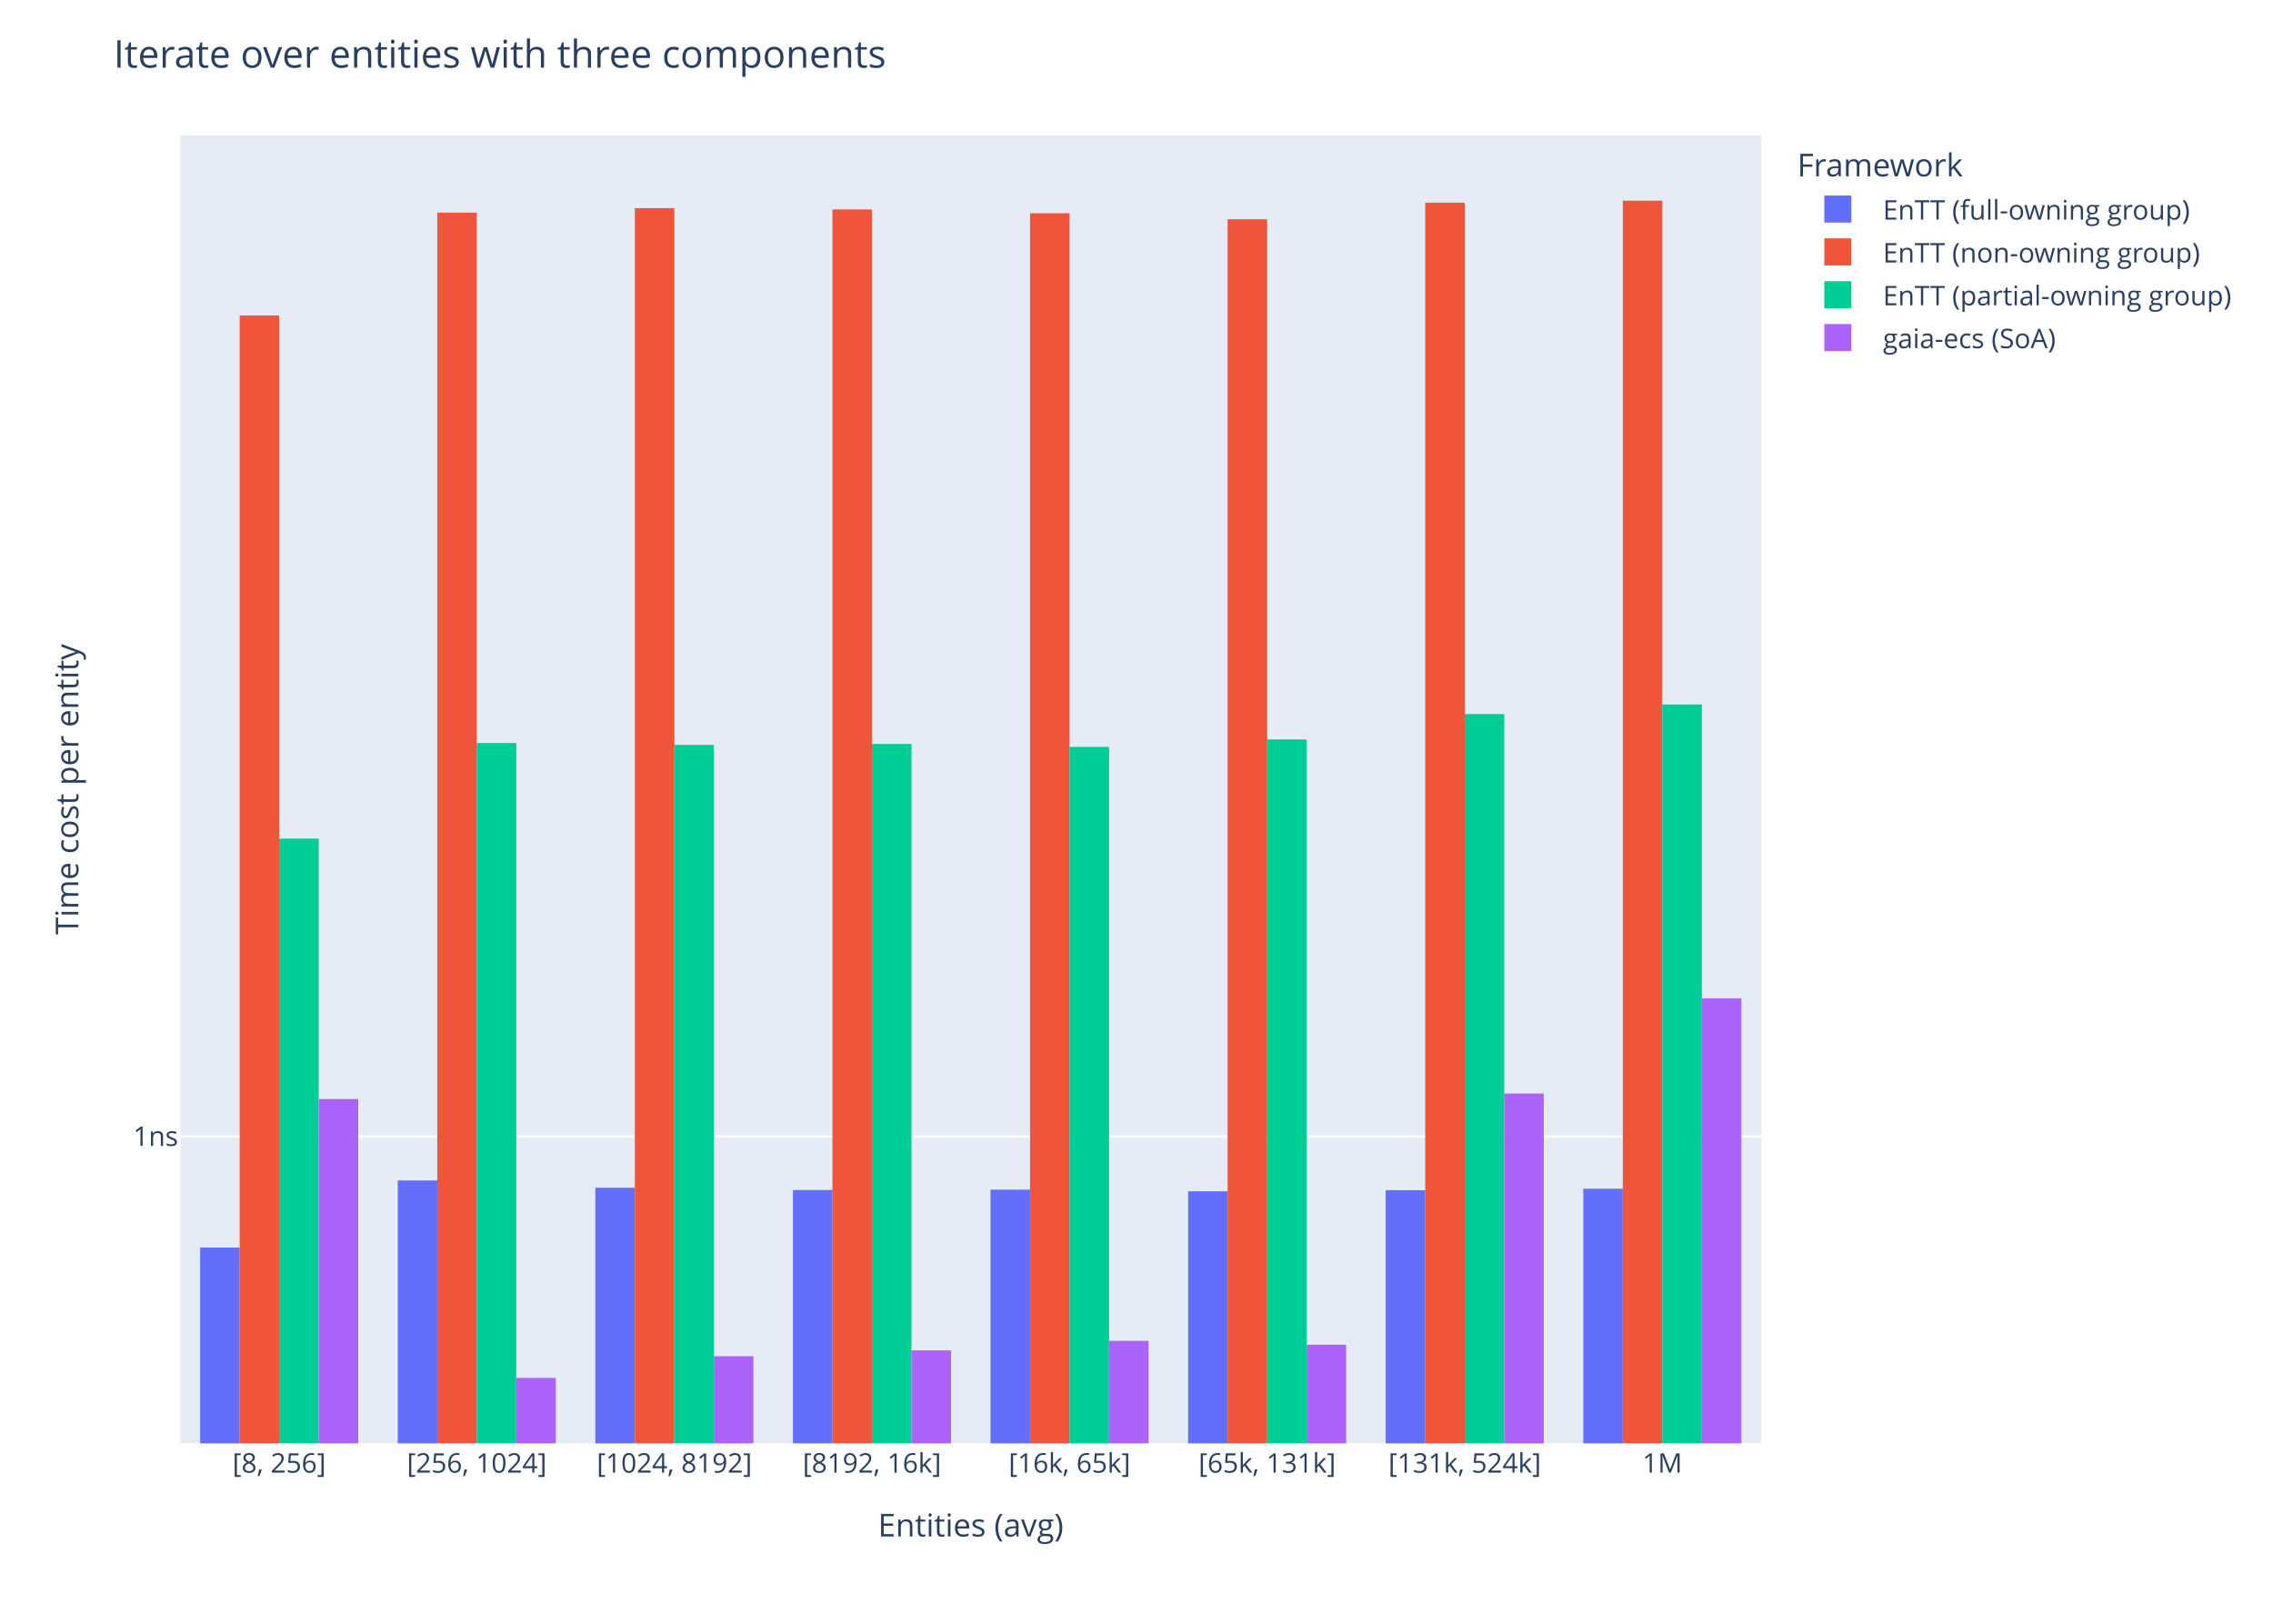
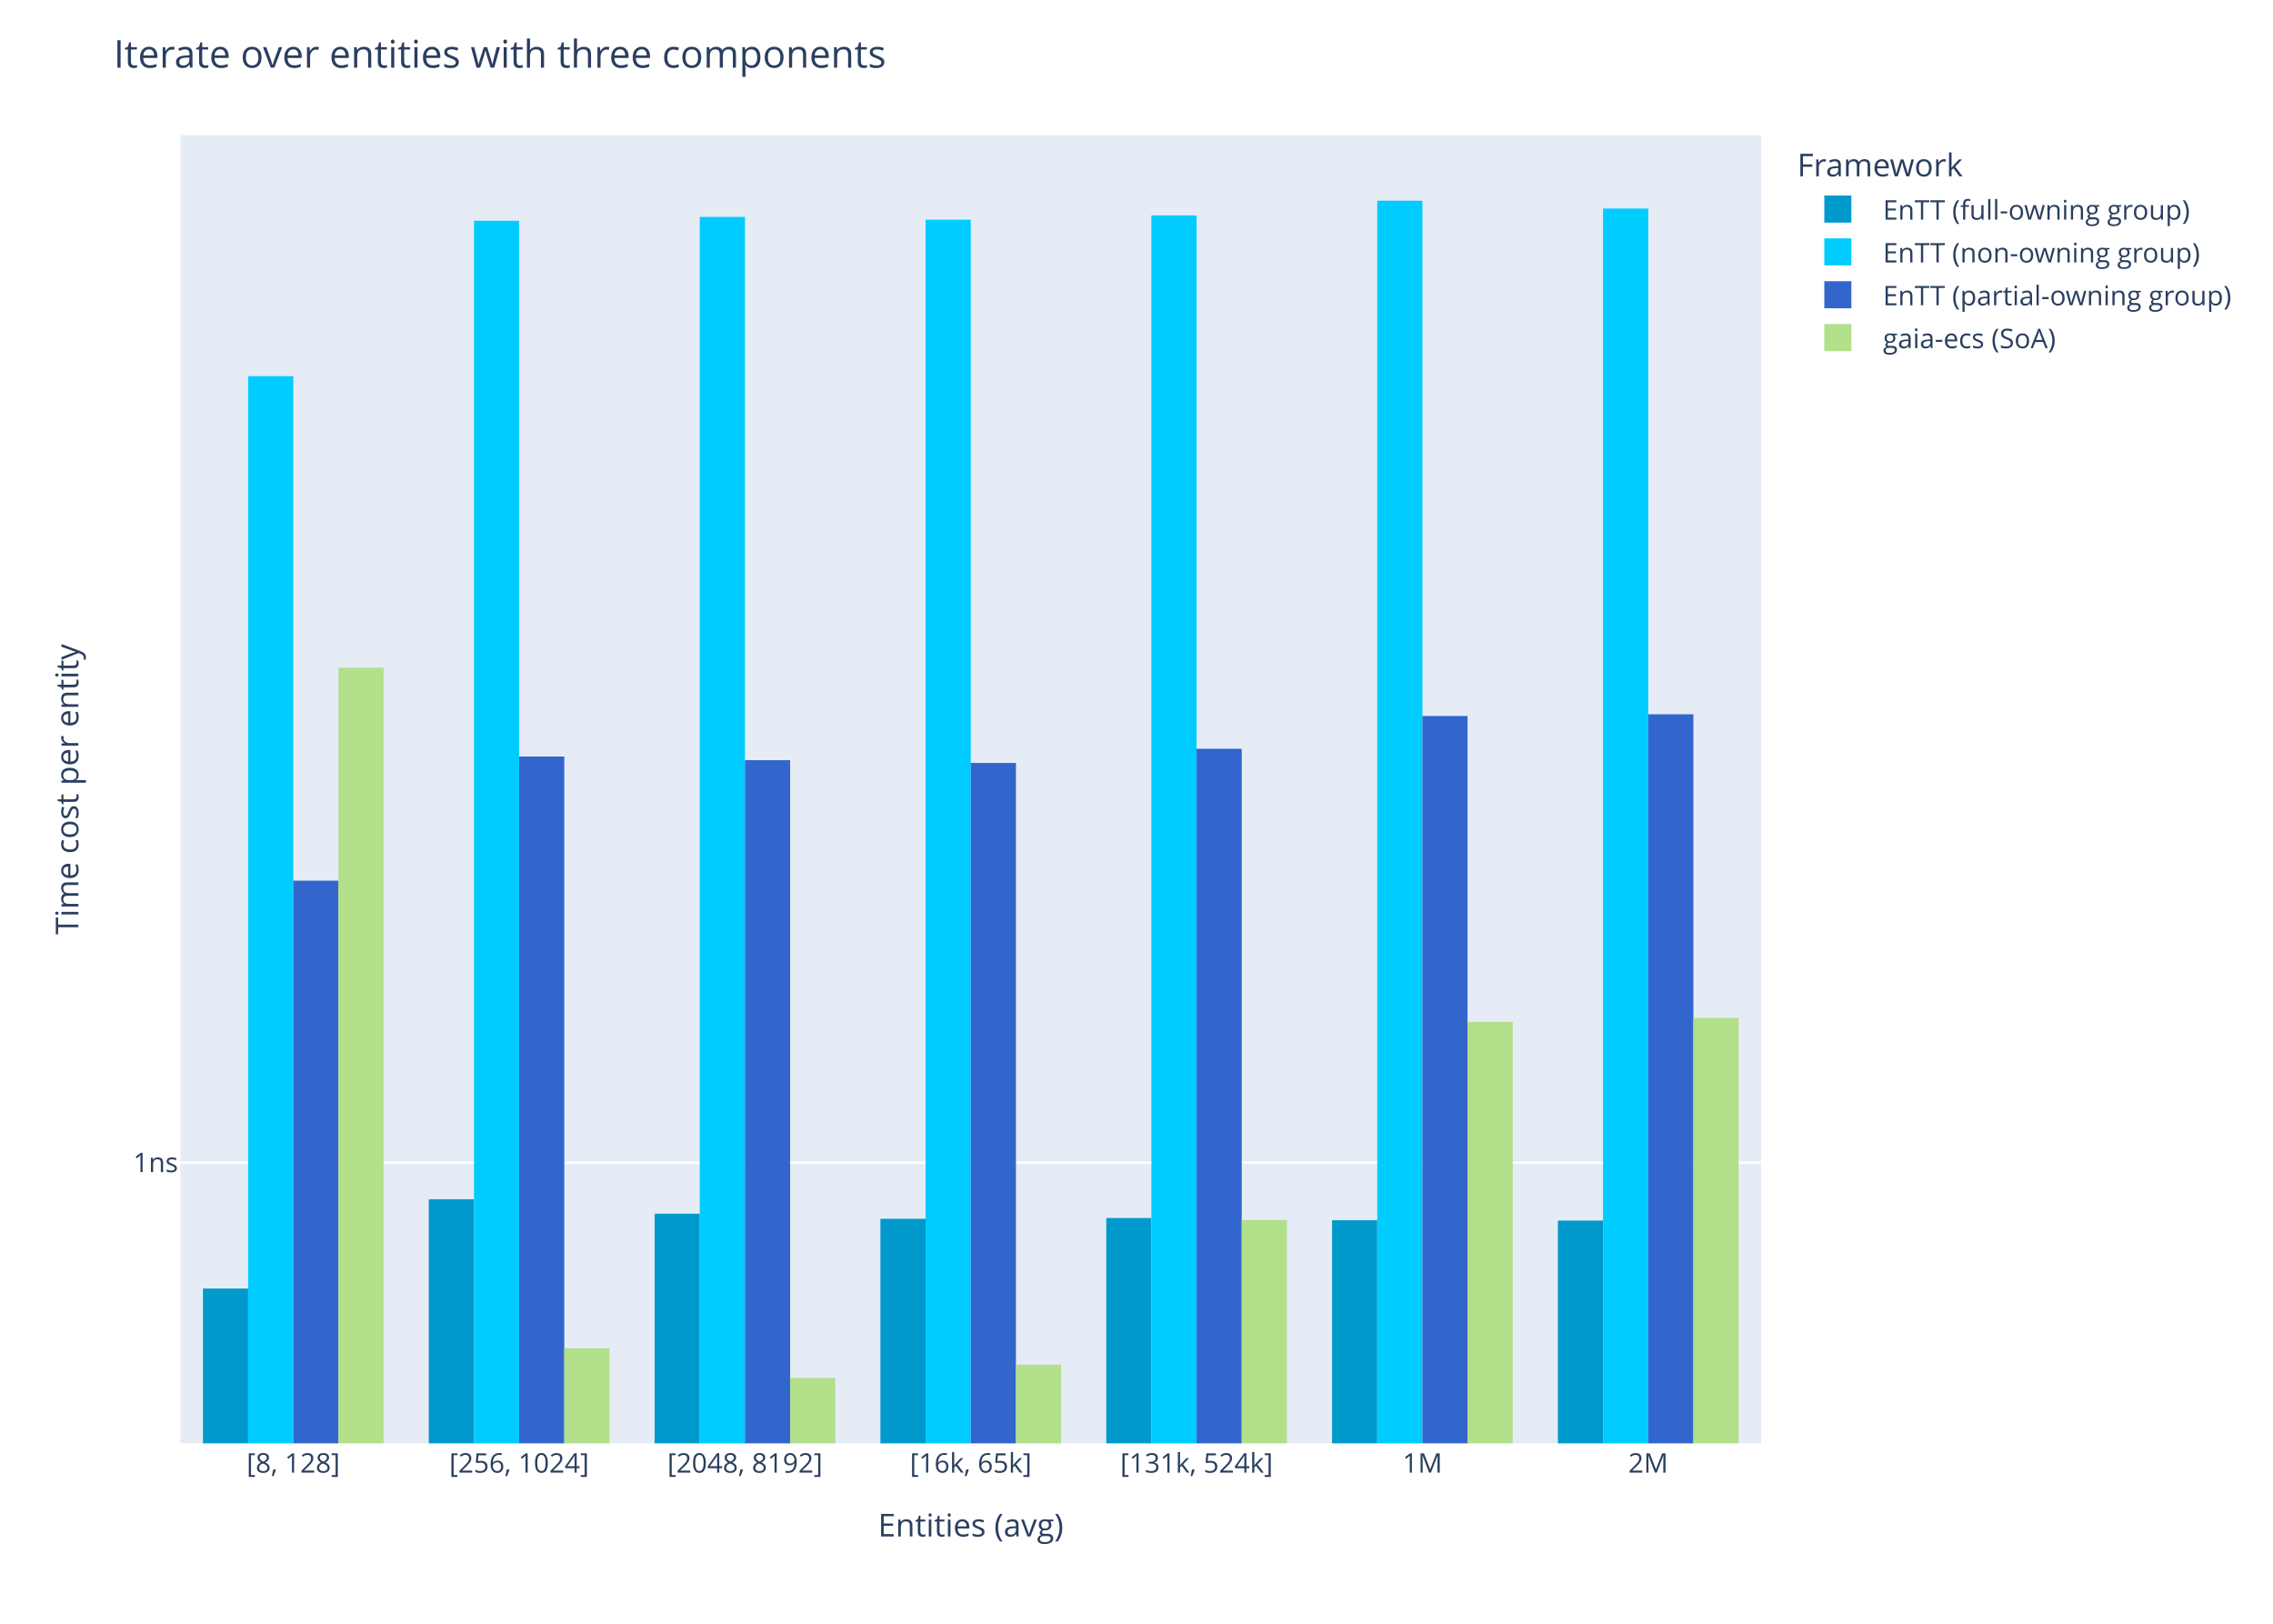
<svg xmlns="http://www.w3.org/2000/svg" class="main-svg" width="1008" height="720" style="" viewBox="0 0 1008 720">
  <rect x="0" y="0" width="1008" height="720" style="fill: rgb(255, 255, 255); fill-opacity: 1;" />
-   <defs id="defs-6d9775">
+   <defs id="defs-3dec8b">
    <g class="clips">
-       <clipPath id="clip6d9775xyplot" class="plotclip">
+       <clipPath id="clip3dec8bxyplot" class="plotclip">
        <rect width="701" height="580" />
      </clipPath>
-       <clipPath class="axesclip" id="clip6d9775x">
+       <clipPath class="axesclip" id="clip3dec8bx">
        <rect x="80" y="0" width="701" height="720" />
      </clipPath>
-       <clipPath class="axesclip" id="clip6d9775y">
+       <clipPath class="axesclip" id="clip3dec8by">
        <rect x="0" y="60" width="1008" height="580" />
      </clipPath>
-       <clipPath class="axesclip" id="clip6d9775xy">
+       <clipPath class="axesclip" id="clip3dec8bxy">
        <rect x="80" y="60" width="701" height="580" />
      </clipPath>
    </g>
    <g class="gradients" />
    <g class="patterns" />
  </defs>
  <g class="bglayer">
    <rect class="bg" x="80" y="60" width="701" height="580" style="fill: rgb(229, 236, 246); fill-opacity: 1; stroke-width: 0;" />
  </g>
  <g class="layer-below">
    <g class="imagelayer" />
    <g class="shapelayer" />
  </g>
  <g class="cartesianlayer">
    <g class="subplot xy">
      <g class="layer-subplot">
        <g class="shapelayer" />
        <g class="imagelayer" />
      </g>
      <g class="minor-gridlayer">
        <g class="x" />
        <g class="y" />
      </g>
      <g class="gridlayer">
        <g class="x" />
        <g class="y">
-           <path class="ygrid crisp" transform="translate(0,503.92)" d="M80,0h701" style="stroke: rgb(255, 255, 255); stroke-opacity: 1; stroke-width: 1px;" />
+           <path class="ygrid crisp" transform="translate(0,515.55)" d="M80,0h701" style="stroke: rgb(255, 255, 255); stroke-opacity: 1; stroke-width: 1px;" />
        </g>
      </g>
      <g class="zerolinelayer" />
      <path class="xlines-below" />
      <path class="ylines-below" />
      <g class="overlines-below" />
      <g class="xaxislayer-below" />
      <g class="yaxislayer-below" />
      <g class="overaxes-below" />
-       <g class="plot" transform="translate(80,60)" clip-path="url(#clip6d9775xyplot)">
+       <g class="plot" transform="translate(80,60)" clip-path="url(#clip3dec8bxyplot)">
        <g class="barlayer mlayer">
          <g class="trace bars" style="opacity: 1;">
            <g class="points">
              <g class="point">
-                 <path d="M8.76,6090V493.2H26.29V6090Z" style="vector-effect: none; opacity: 1; stroke-width: 0px; fill: rgb(99, 110, 250); fill-opacity: 1;" />
-               </g>
-               <g class="point">
-                 <path d="M96.39,6090V463.44H113.91V6090Z" style="vector-effect: none; opacity: 1; stroke-width: 0px; fill: rgb(99, 110, 250); fill-opacity: 1;" />
-               </g>
-               <g class="point">
-                 <path d="M184.01,6090V466.68H201.54V6090Z" style="vector-effect: none; opacity: 1; stroke-width: 0px; fill: rgb(99, 110, 250); fill-opacity: 1;" />
-               </g>
-               <g class="point">
-                 <path d="M271.64,6090V467.67H289.16V6090Z" style="vector-effect: none; opacity: 1; stroke-width: 0px; fill: rgb(99, 110, 250); fill-opacity: 1;" />
-               </g>
-               <g class="point">
-                 <path d="M359.26,6090V467.51H376.79V6090Z" style="vector-effect: none; opacity: 1; stroke-width: 0px; fill: rgb(99, 110, 250); fill-opacity: 1;" />
-               </g>
-               <g class="point">
-                 <path d="M446.89,6090V468.24H464.41V6090Z" style="vector-effect: none; opacity: 1; stroke-width: 0px; fill: rgb(99, 110, 250); fill-opacity: 1;" />
-               </g>
-               <g class="point">
-                 <path d="M534.51,6090V467.77H552.04V6090Z" style="vector-effect: none; opacity: 1; stroke-width: 0px; fill: rgb(99, 110, 250); fill-opacity: 1;" />
-               </g>
-               <g class="point">
-                 <path d="M622.14,6090V467.08H639.66V6090Z" style="vector-effect: none; opacity: 1; stroke-width: 0px; fill: rgb(99, 110, 250); fill-opacity: 1;" />
-               </g>
-             </g>
-           </g>
-           <g class="trace bars" style="opacity: 1;">
-             <g class="points">
-               <g class="point">
-                 <path d="M26.29,6090V79.88H43.81V6090Z" style="vector-effect: none; opacity: 1; stroke-width: 0px; fill: rgb(239, 85, 59); fill-opacity: 1;" />
-               </g>
-               <g class="point">
-                 <path d="M113.91,6090V34.26H131.44V6090Z" style="vector-effect: none; opacity: 1; stroke-width: 0px; fill: rgb(239, 85, 59); fill-opacity: 1;" />
-               </g>
-               <g class="point">
-                 <path d="M201.54,6090V32.3H219.06V6090Z" style="vector-effect: none; opacity: 1; stroke-width: 0px; fill: rgb(239, 85, 59); fill-opacity: 1;" />
-               </g>
-               <g class="point">
-                 <path d="M289.16,6090V32.87H306.69V6090Z" style="vector-effect: none; opacity: 1; stroke-width: 0px; fill: rgb(239, 85, 59); fill-opacity: 1;" />
-               </g>
-               <g class="point">
-                 <path d="M376.79,6090V34.56H394.31V6090Z" style="vector-effect: none; opacity: 1; stroke-width: 0px; fill: rgb(239, 85, 59); fill-opacity: 1;" />
-               </g>
-               <g class="point">
-                 <path d="M464.41,6090V37.22H481.94V6090Z" style="vector-effect: none; opacity: 1; stroke-width: 0px; fill: rgb(239, 85, 59); fill-opacity: 1;" />
-               </g>
-               <g class="point">
-                 <path d="M552.04,6090V29.85H569.56V6090Z" style="vector-effect: none; opacity: 1; stroke-width: 0px; fill: rgb(239, 85, 59); fill-opacity: 1;" />
-               </g>
-               <g class="point">
-                 <path d="M639.66,6090V29H657.19V6090Z" style="vector-effect: none; opacity: 1; stroke-width: 0px; fill: rgb(239, 85, 59); fill-opacity: 1;" />
-               </g>
-             </g>
-           </g>
-           <g class="trace bars" style="opacity: 1;">
-             <g class="points">
-               <g class="point">
-                 <path d="M43.81,6090V311.87H61.34V6090Z" style="vector-effect: none; opacity: 1; stroke-width: 0px; fill: rgb(0, 204, 150); fill-opacity: 1;" />
-               </g>
-               <g class="point">
-                 <path d="M131.44,6090V269.48H148.96V6090Z" style="vector-effect: none; opacity: 1; stroke-width: 0px; fill: rgb(0, 204, 150); fill-opacity: 1;" />
-               </g>
-               <g class="point">
-                 <path d="M219.06,6090V270.3H236.59V6090Z" style="vector-effect: none; opacity: 1; stroke-width: 0px; fill: rgb(0, 204, 150); fill-opacity: 1;" />
-               </g>
-               <g class="point">
-                 <path d="M306.69,6090V269.91H324.21V6090Z" style="vector-effect: none; opacity: 1; stroke-width: 0px; fill: rgb(0, 204, 150); fill-opacity: 1;" />
-               </g>
-               <g class="point">
-                 <path d="M394.31,6090V271.19H411.84V6090Z" style="vector-effect: none; opacity: 1; stroke-width: 0px; fill: rgb(0, 204, 150); fill-opacity: 1;" />
-               </g>
-               <g class="point">
-                 <path d="M481.94,6090V267.89H499.46V6090Z" style="vector-effect: none; opacity: 1; stroke-width: 0px; fill: rgb(0, 204, 150); fill-opacity: 1;" />
-               </g>
-               <g class="point">
-                 <path d="M569.56,6090V256.61H587.09V6090Z" style="vector-effect: none; opacity: 1; stroke-width: 0px; fill: rgb(0, 204, 150); fill-opacity: 1;" />
-               </g>
-               <g class="point">
-                 <path d="M657.19,6090V252.37H674.71V6090Z" style="vector-effect: none; opacity: 1; stroke-width: 0px; fill: rgb(0, 204, 150); fill-opacity: 1;" />
-               </g>
-             </g>
-           </g>
-           <g class="trace bars" style="opacity: 1;">
-             <g class="points">
-               <g class="point">
-                 <path d="M61.34,6090V427.33H78.86V6090Z" style="vector-effect: none; opacity: 1; stroke-width: 0px; fill: rgb(171, 99, 250); fill-opacity: 1;" />
-               </g>
-               <g class="point">
-                 <path d="M148.96,6090V551H166.49V6090Z" style="vector-effect: none; opacity: 1; stroke-width: 0px; fill: rgb(171, 99, 250); fill-opacity: 1;" />
-               </g>
-               <g class="point">
-                 <path d="M236.59,6090V541.35H254.11V6090Z" style="vector-effect: none; opacity: 1; stroke-width: 0px; fill: rgb(171, 99, 250); fill-opacity: 1;" />
-               </g>
-               <g class="point">
-                 <path d="M324.21,6090V538.77H341.74V6090Z" style="vector-effect: none; opacity: 1; stroke-width: 0px; fill: rgb(171, 99, 250); fill-opacity: 1;" />
-               </g>
-               <g class="point">
-                 <path d="M411.84,6090V534.56H429.36V6090Z" style="vector-effect: none; opacity: 1; stroke-width: 0px; fill: rgb(171, 99, 250); fill-opacity: 1;" />
-               </g>
-               <g class="point">
-                 <path d="M499.46,6090V536.27H516.99V6090Z" style="vector-effect: none; opacity: 1; stroke-width: 0px; fill: rgb(171, 99, 250); fill-opacity: 1;" />
-               </g>
-               <g class="point">
-                 <path d="M587.09,6090V424.89H604.61V6090Z" style="vector-effect: none; opacity: 1; stroke-width: 0px; fill: rgb(171, 99, 250); fill-opacity: 1;" />
-               </g>
-               <g class="point">
-                 <path d="M674.71,6090V382.68H692.24V6090Z" style="vector-effect: none; opacity: 1; stroke-width: 0px; fill: rgb(171, 99, 250); fill-opacity: 1;" />
+                 <path d="M10.01,6090V511.37H30.04V6090Z" style="vector-effect: none; opacity: 1; stroke-width: 0px; fill: rgb(0, 153, 204); fill-opacity: 1;" />
+               </g>
+               <g class="point">
+                 <path d="M110.16,6090V471.78H130.19V6090Z" style="vector-effect: none; opacity: 1; stroke-width: 0px; fill: rgb(0, 153, 204); fill-opacity: 1;" />
+               </g>
+               <g class="point">
+                 <path d="M210.3,6090V478.2H230.33V6090Z" style="vector-effect: none; opacity: 1; stroke-width: 0px; fill: rgb(0, 153, 204); fill-opacity: 1;" />
+               </g>
+               <g class="point">
+                 <path d="M310.44,6090V480.44H330.47V6090Z" style="vector-effect: none; opacity: 1; stroke-width: 0px; fill: rgb(0, 153, 204); fill-opacity: 1;" />
+               </g>
+               <g class="point">
+                 <path d="M410.59,6090V480.09H430.61V6090Z" style="vector-effect: none; opacity: 1; stroke-width: 0px; fill: rgb(0, 153, 204); fill-opacity: 1;" />
+               </g>
+               <g class="point">
+                 <path d="M510.73,6090V481.06H530.76V6090Z" style="vector-effect: none; opacity: 1; stroke-width: 0px; fill: rgb(0, 153, 204); fill-opacity: 1;" />
+               </g>
+               <g class="point">
+                 <path d="M610.87,6090V481.24H630.9V6090Z" style="vector-effect: none; opacity: 1; stroke-width: 0px; fill: rgb(0, 153, 204); fill-opacity: 1;" />
+               </g>
+             </g>
+           </g>
+           <g class="trace bars" style="opacity: 1;">
+             <g class="points">
+               <g class="point">
+                 <path d="M30.04,6090V106.82H50.07V6090Z" style="vector-effect: none; opacity: 1; stroke-width: 0px; fill: rgb(0, 204, 255); fill-opacity: 1;" />
+               </g>
+               <g class="point">
+                 <path d="M130.19,6090V37.89H150.21V6090Z" style="vector-effect: none; opacity: 1; stroke-width: 0px; fill: rgb(0, 204, 255); fill-opacity: 1;" />
+               </g>
+               <g class="point">
+                 <path d="M230.33,6090V36.18H250.36V6090Z" style="vector-effect: none; opacity: 1; stroke-width: 0px; fill: rgb(0, 204, 255); fill-opacity: 1;" />
+               </g>
+               <g class="point">
+                 <path d="M330.47,6090V37.41H350.5V6090Z" style="vector-effect: none; opacity: 1; stroke-width: 0px; fill: rgb(0, 204, 255); fill-opacity: 1;" />
+               </g>
+               <g class="point">
+                 <path d="M430.61,6090V35.51H450.64V6090Z" style="vector-effect: none; opacity: 1; stroke-width: 0px; fill: rgb(0, 204, 255); fill-opacity: 1;" />
+               </g>
+               <g class="point">
+                 <path d="M530.76,6090V29H550.79V6090Z" style="vector-effect: none; opacity: 1; stroke-width: 0px; fill: rgb(0, 204, 255); fill-opacity: 1;" />
+               </g>
+               <g class="point">
+                 <path d="M630.9,6090V32.47H650.93V6090Z" style="vector-effect: none; opacity: 1; stroke-width: 0px; fill: rgb(0, 204, 255); fill-opacity: 1;" />
+               </g>
+             </g>
+           </g>
+           <g class="trace bars" style="opacity: 1;">
+             <g class="points">
+               <g class="point">
+                 <path d="M50.07,6090V330.52H70.1V6090Z" style="vector-effect: none; opacity: 1; stroke-width: 0px; fill: rgb(51, 102, 204); fill-opacity: 1;" />
+               </g>
+               <g class="point">
+                 <path d="M150.21,6090V275.46H170.24V6090Z" style="vector-effect: none; opacity: 1; stroke-width: 0px; fill: rgb(51, 102, 204); fill-opacity: 1;" />
+               </g>
+               <g class="point">
+                 <path d="M250.36,6090V277.08H270.39V6090Z" style="vector-effect: none; opacity: 1; stroke-width: 0px; fill: rgb(51, 102, 204); fill-opacity: 1;" />
+               </g>
+               <g class="point">
+                 <path d="M350.5,6090V278.3H370.53V6090Z" style="vector-effect: none; opacity: 1; stroke-width: 0px; fill: rgb(51, 102, 204); fill-opacity: 1;" />
+               </g>
+               <g class="point">
+                 <path d="M450.64,6090V272.01H470.67V6090Z" style="vector-effect: none; opacity: 1; stroke-width: 0px; fill: rgb(51, 102, 204); fill-opacity: 1;" />
+               </g>
+               <g class="point">
+                 <path d="M550.79,6090V257.47H570.81V6090Z" style="vector-effect: none; opacity: 1; stroke-width: 0px; fill: rgb(51, 102, 204); fill-opacity: 1;" />
+               </g>
+               <g class="point">
+                 <path d="M650.93,6090V256.72H670.96V6090Z" style="vector-effect: none; opacity: 1; stroke-width: 0px; fill: rgb(51, 102, 204); fill-opacity: 1;" />
+               </g>
+             </g>
+           </g>
+           <g class="trace bars" style="opacity: 1;">
+             <g class="points">
+               <g class="point">
+                 <path d="M70.1,6090V236.07H90.13V6090Z" style="vector-effect: none; opacity: 1; stroke-width: 0px; fill: rgb(178, 223, 138); fill-opacity: 1;" />
+               </g>
+               <g class="point">
+                 <path d="M170.24,6090V537.83H190.27V6090Z" style="vector-effect: none; opacity: 1; stroke-width: 0px; fill: rgb(178, 223, 138); fill-opacity: 1;" />
+               </g>
+               <g class="point">
+                 <path d="M270.39,6090V551H290.41V6090Z" style="vector-effect: none; opacity: 1; stroke-width: 0px; fill: rgb(178, 223, 138); fill-opacity: 1;" />
+               </g>
+               <g class="point">
+                 <path d="M370.53,6090V545.11H390.56V6090Z" style="vector-effect: none; opacity: 1; stroke-width: 0px; fill: rgb(178, 223, 138); fill-opacity: 1;" />
+               </g>
+               <g class="point">
+                 <path d="M470.67,6090V481.04H490.7V6090Z" style="vector-effect: none; opacity: 1; stroke-width: 0px; fill: rgb(178, 223, 138); fill-opacity: 1;" />
+               </g>
+               <g class="point">
+                 <path d="M570.81,6090V393.12H590.84V6090Z" style="vector-effect: none; opacity: 1; stroke-width: 0px; fill: rgb(178, 223, 138); fill-opacity: 1;" />
+               </g>
+               <g class="point">
+                 <path d="M670.96,6090V391.39H690.99V6090Z" style="vector-effect: none; opacity: 1; stroke-width: 0px; fill: rgb(178, 223, 138); fill-opacity: 1;" />
              </g>
            </g>
          </g>
        </g>
      </g>
      <g class="overplot" />
      <path class="xlines-above crisp" d="M0,0" style="fill: none;" />
      <path class="ylines-above crisp" d="M0,0" style="fill: none;" />
      <g class="overlines-above" />
      <g class="xaxislayer-above">
        <g class="xtick">
-           <text text-anchor="middle" x="0" y="653" transform="translate(123.81,0)" style="font-family: 'Open Sans', verdana, arial, sans-serif; font-size: 12px; fill: rgb(42, 63, 95); fill-opacity: 1; white-space: pre; opacity: 1;">[8, 256]</text>
-         </g>
-         <g class="xtick">
-           <text text-anchor="middle" x="0" y="653" transform="translate(211.44,0)" style="font-family: 'Open Sans', verdana, arial, sans-serif; font-size: 12px; fill: rgb(42, 63, 95); fill-opacity: 1; white-space: pre; opacity: 1;">[256, 1024]</text>
-         </g>
-         <g class="xtick">
-           <text text-anchor="middle" x="0" y="653" transform="translate(299.06,0)" style="font-family: 'Open Sans', verdana, arial, sans-serif; font-size: 12px; fill: rgb(42, 63, 95); fill-opacity: 1; white-space: pre; opacity: 1;">[1024, 8192]</text>
-         </g>
-         <g class="xtick">
-           <text text-anchor="middle" x="0" y="653" transform="translate(386.69,0)" style="font-family: 'Open Sans', verdana, arial, sans-serif; font-size: 12px; fill: rgb(42, 63, 95); fill-opacity: 1; white-space: pre; opacity: 1;">[8192, 16k]</text>
-         </g>
-         <g class="xtick">
-           <text text-anchor="middle" x="0" y="653" transform="translate(474.31,0)" style="font-family: 'Open Sans', verdana, arial, sans-serif; font-size: 12px; fill: rgb(42, 63, 95); fill-opacity: 1; white-space: pre; opacity: 1;">[16k, 65k]</text>
-         </g>
-         <g class="xtick">
-           <text text-anchor="middle" x="0" y="653" transform="translate(561.94,0)" style="font-family: 'Open Sans', verdana, arial, sans-serif; font-size: 12px; fill: rgb(42, 63, 95); fill-opacity: 1; white-space: pre; opacity: 1;">[65k, 131k]</text>
-         </g>
-         <g class="xtick">
-           <text text-anchor="middle" x="0" y="653" transform="translate(649.56,0)" style="font-family: 'Open Sans', verdana, arial, sans-serif; font-size: 12px; fill: rgb(42, 63, 95); fill-opacity: 1; white-space: pre; opacity: 1;">[131k, 524k]</text>
-         </g>
-         <g class="xtick">
-           <text text-anchor="middle" x="0" y="653" transform="translate(737.19,0)" style="font-family: 'Open Sans', verdana, arial, sans-serif; font-size: 12px; fill: rgb(42, 63, 95); fill-opacity: 1; white-space: pre; opacity: 1;">1M</text>
+           <text text-anchor="middle" x="0" y="653" transform="translate(130.07,0)" style="font-family: 'Open Sans', verdana, arial, sans-serif; font-size: 12px; fill: rgb(42, 63, 95); fill-opacity: 1; white-space: pre; opacity: 1;">[8, 128]</text>
+         </g>
+         <g class="xtick">
+           <text text-anchor="middle" x="0" y="653" transform="translate(230.21,0)" style="font-family: 'Open Sans', verdana, arial, sans-serif; font-size: 12px; fill: rgb(42, 63, 95); fill-opacity: 1; white-space: pre; opacity: 1;">[256, 1024]</text>
+         </g>
+         <g class="xtick">
+           <text text-anchor="middle" x="0" y="653" transform="translate(330.36,0)" style="font-family: 'Open Sans', verdana, arial, sans-serif; font-size: 12px; fill: rgb(42, 63, 95); fill-opacity: 1; white-space: pre; opacity: 1;">[2048, 8192]</text>
+         </g>
+         <g class="xtick">
+           <text text-anchor="middle" x="0" y="653" transform="translate(430.5,0)" style="font-family: 'Open Sans', verdana, arial, sans-serif; font-size: 12px; fill: rgb(42, 63, 95); fill-opacity: 1; white-space: pre; opacity: 1;">[16k, 65k]</text>
+         </g>
+         <g class="xtick">
+           <text text-anchor="middle" x="0" y="653" transform="translate(530.64,0)" style="font-family: 'Open Sans', verdana, arial, sans-serif; font-size: 12px; fill: rgb(42, 63, 95); fill-opacity: 1; white-space: pre; opacity: 1;">[131k, 524k]</text>
+         </g>
+         <g class="xtick">
+           <text text-anchor="middle" x="0" y="653" transform="translate(630.79,0)" style="font-family: 'Open Sans', verdana, arial, sans-serif; font-size: 12px; fill: rgb(42, 63, 95); fill-opacity: 1; white-space: pre; opacity: 1;">1M</text>
+         </g>
+         <g class="xtick">
+           <text text-anchor="middle" x="0" y="653" transform="translate(730.93,0)" style="font-family: 'Open Sans', verdana, arial, sans-serif; font-size: 12px; fill: rgb(42, 63, 95); fill-opacity: 1; white-space: pre; opacity: 1;">2M</text>
        </g>
      </g>
      <g class="yaxislayer-above">
        <g class="ytick">
-           <text text-anchor="end" x="79" y="4.2" transform="translate(0,503.92)" style="font-family: 'Open Sans', verdana, arial, sans-serif; font-size: 12px; fill: rgb(42, 63, 95); fill-opacity: 1; white-space: pre; opacity: 1;">1ns</text>
+           <text text-anchor="end" x="79" y="4.2" transform="translate(0,515.55)" style="font-family: 'Open Sans', verdana, arial, sans-serif; font-size: 12px; fill: rgb(42, 63, 95); fill-opacity: 1; white-space: pre; opacity: 1;">1ns</text>
        </g>
      </g>
      <g class="overaxes-above" />
    </g>
  </g>
  <g class="polarlayer" />
  <g class="smithlayer" />
  <g class="ternarylayer" />
  <g class="geolayer" />
  <g class="funnelarealayer" />
  <g class="pielayer" />
  <g class="iciclelayer" />
  <g class="treemaplayer" />
  <g class="sunburstlayer" />
  <g class="glimages" />
-   <defs id="topdefs-6d9775">
+   <defs id="topdefs-3dec8b">
    <g class="clips" />
-     <clipPath id="legend6d9775">
+     <clipPath id="legend3dec8b">
      <rect width="201" height="105" x="0" y="0" />
    </clipPath>
  </defs>
  <g class="layer-above">
    <g class="imagelayer" />
    <g class="shapelayer" />
  </g>
  <g class="infolayer">
    <g class="legend" pointer-events="all" transform="translate(795.02,60)">
      <rect class="bg" shape-rendering="crispEdges" width="201" height="105" x="0" y="0" style="stroke: rgb(68, 68, 68); stroke-opacity: 1; fill: rgb(255, 255, 255); fill-opacity: 1; stroke-width: 0px;" />
-       <g class="scrollbox" transform="" clip-path="url(#legend6d9775)">
+       <g class="scrollbox" transform="" clip-path="url(#legend3dec8b)">
        <text class="legendtitletext" text-anchor="start" x="2" y="18.2" style="font-family: 'Open Sans', verdana, arial, sans-serif; font-size: 14px; fill: rgb(42, 63, 95); fill-opacity: 1; white-space: pre;">Framework</text>
        <g class="groups" transform="">
          <g class="traces" transform="translate(0,32.7)" style="opacity: 1;">
            <text class="legendtext" text-anchor="start" x="40" y="4.68" style="font-family: 'Open Sans', verdana, arial, sans-serif; font-size: 12px; fill: rgb(42, 63, 95); fill-opacity: 1; white-space: pre;">EnTT (full-owning group)</text>
            <g class="layers" style="opacity: 1;">
              <g class="legendfill" />
              <g class="legendlines" />
              <g class="legendsymbols">
                <g class="legendpoints">
-                   <path class="legendundefined" d="M6,6H-6V-6H6Z" transform="translate(20,0)" style="stroke-width: 0px; fill: rgb(99, 110, 250); fill-opacity: 1;" />
+                   <path class="legendundefined" d="M6,6H-6V-6H6Z" transform="translate(20,0)" style="stroke-width: 0px; fill: rgb(0, 153, 204); fill-opacity: 1;" />
                </g>
              </g>
            </g>
            <rect class="legendtoggle" x="0" y="-9.5" width="195.234" height="19" style="fill: rgb(0, 0, 0); fill-opacity: 0;" />
          </g>
        </g>
        <g class="groups" transform="">
          <g class="traces" transform="translate(0,51.7)" style="opacity: 1;">
            <text class="legendtext" text-anchor="start" x="40" y="4.68" style="font-family: 'Open Sans', verdana, arial, sans-serif; font-size: 12px; fill: rgb(42, 63, 95); fill-opacity: 1; white-space: pre;">EnTT (non-owning group)</text>
            <g class="layers" style="opacity: 1;">
              <g class="legendfill" />
              <g class="legendlines" />
              <g class="legendsymbols">
                <g class="legendpoints">
-                   <path class="legendundefined" d="M6,6H-6V-6H6Z" transform="translate(20,0)" style="stroke-width: 0px; fill: rgb(239, 85, 59); fill-opacity: 1;" />
+                   <path class="legendundefined" d="M6,6H-6V-6H6Z" transform="translate(20,0)" style="stroke-width: 0px; fill: rgb(0, 204, 255); fill-opacity: 1;" />
                </g>
              </g>
            </g>
            <rect class="legendtoggle" x="0" y="-9.5" width="195.234" height="19" style="fill: rgb(0, 0, 0); fill-opacity: 0;" />
          </g>
        </g>
        <g class="groups" transform="">
          <g class="traces" transform="translate(0,70.7)" style="opacity: 1;">
            <text class="legendtext" text-anchor="start" x="40" y="4.68" style="font-family: 'Open Sans', verdana, arial, sans-serif; font-size: 12px; fill: rgb(42, 63, 95); fill-opacity: 1; white-space: pre;">EnTT (partial-owning group)</text>
            <g class="layers" style="opacity: 1;">
              <g class="legendfill" />
              <g class="legendlines" />
              <g class="legendsymbols">
                <g class="legendpoints">
-                   <path class="legendundefined" d="M6,6H-6V-6H6Z" transform="translate(20,0)" style="stroke-width: 0px; fill: rgb(0, 204, 150); fill-opacity: 1;" />
+                   <path class="legendundefined" d="M6,6H-6V-6H6Z" transform="translate(20,0)" style="stroke-width: 0px; fill: rgb(51, 102, 204); fill-opacity: 1;" />
                </g>
              </g>
            </g>
            <rect class="legendtoggle" x="0" y="-9.5" width="195.234" height="19" style="fill: rgb(0, 0, 0); fill-opacity: 0;" />
          </g>
        </g>
        <g class="groups" transform="">
          <g class="traces" transform="translate(0,89.7)" style="opacity: 1;">
            <text class="legendtext" text-anchor="start" x="40" y="4.68" style="font-family: 'Open Sans', verdana, arial, sans-serif; font-size: 12px; fill: rgb(42, 63, 95); fill-opacity: 1; white-space: pre;">gaia-ecs (SoA)</text>
            <g class="layers" style="opacity: 1;">
              <g class="legendfill" />
              <g class="legendlines" />
              <g class="legendsymbols">
                <g class="legendpoints">
-                   <path class="legendundefined" d="M6,6H-6V-6H6Z" transform="translate(20,0)" style="stroke-width: 0px; fill: rgb(171, 99, 250); fill-opacity: 1;" />
+                   <path class="legendundefined" d="M6,6H-6V-6H6Z" transform="translate(20,0)" style="stroke-width: 0px; fill: rgb(178, 223, 138); fill-opacity: 1;" />
                </g>
              </g>
            </g>
            <rect class="legendtoggle" x="0" y="-9.5" width="195.234" height="19" style="fill: rgb(0, 0, 0); fill-opacity: 0;" />
          </g>
        </g>
      </g>
      <rect class="scrollbar" rx="20" ry="3" width="0" height="0" x="0" y="0" style="fill: rgb(128, 139, 164); fill-opacity: 1;" />
    </g>
    <g class="g-gtitle">
      <text class="gtitle" x="50.4" y="30" text-anchor="start" dy="0em" style="font-family: 'Open Sans', verdana, arial, sans-serif; font-size: 17px; fill: rgb(42, 63, 95); opacity: 1; font-weight: normal; white-space: pre;">Iterate over entities with three components</text>
    </g>
    <g class="g-xtitle">
      <text class="xtitle" x="430.5" y="681.3" text-anchor="middle" style="font-family: 'Open Sans', verdana, arial, sans-serif; font-size: 14px; fill: rgb(42, 63, 95); opacity: 1; font-weight: normal; white-space: pre;">Entities (avg)</text>
    </g>
    <g class="g-ytitle">
      <text class="ytitle" transform="rotate(-90,34.74688,350)" x="34.747" y="350" text-anchor="middle" style="font-family: 'Open Sans', verdana, arial, sans-serif; font-size: 14px; fill: rgb(42, 63, 95); opacity: 1; font-weight: normal; white-space: pre;">Time cost per entity</text>
    </g>
  </g>
</svg>
